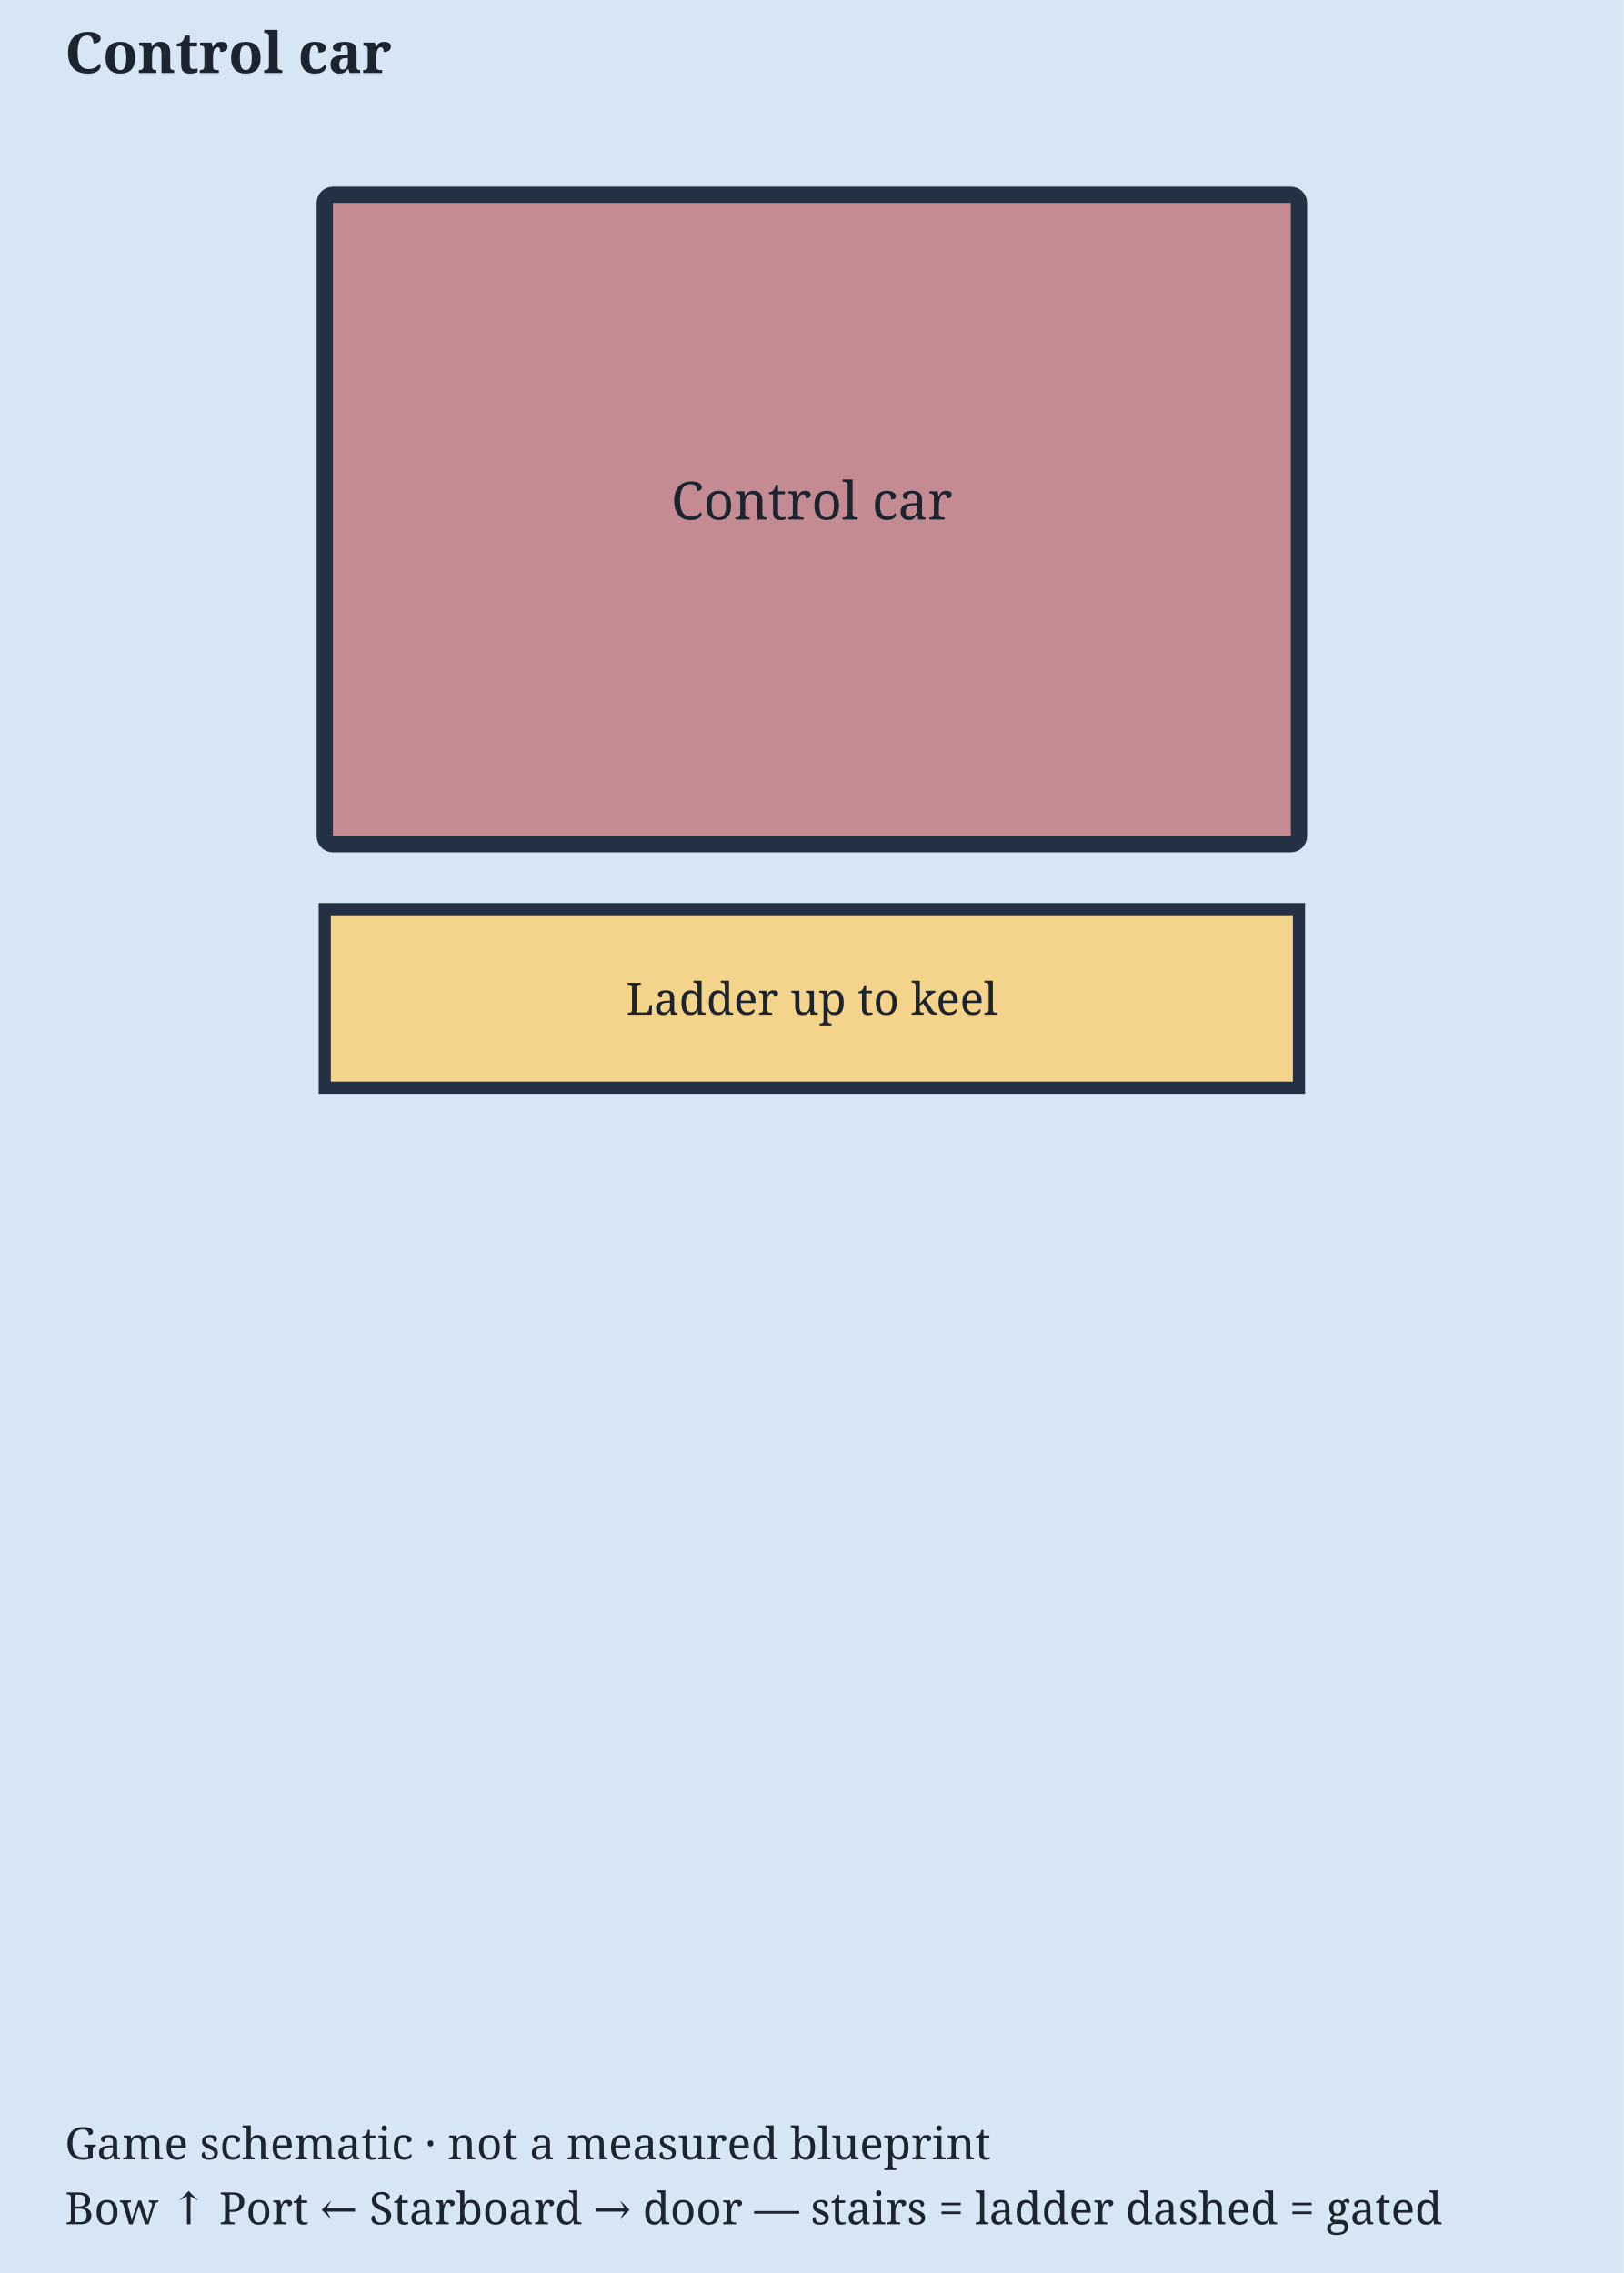
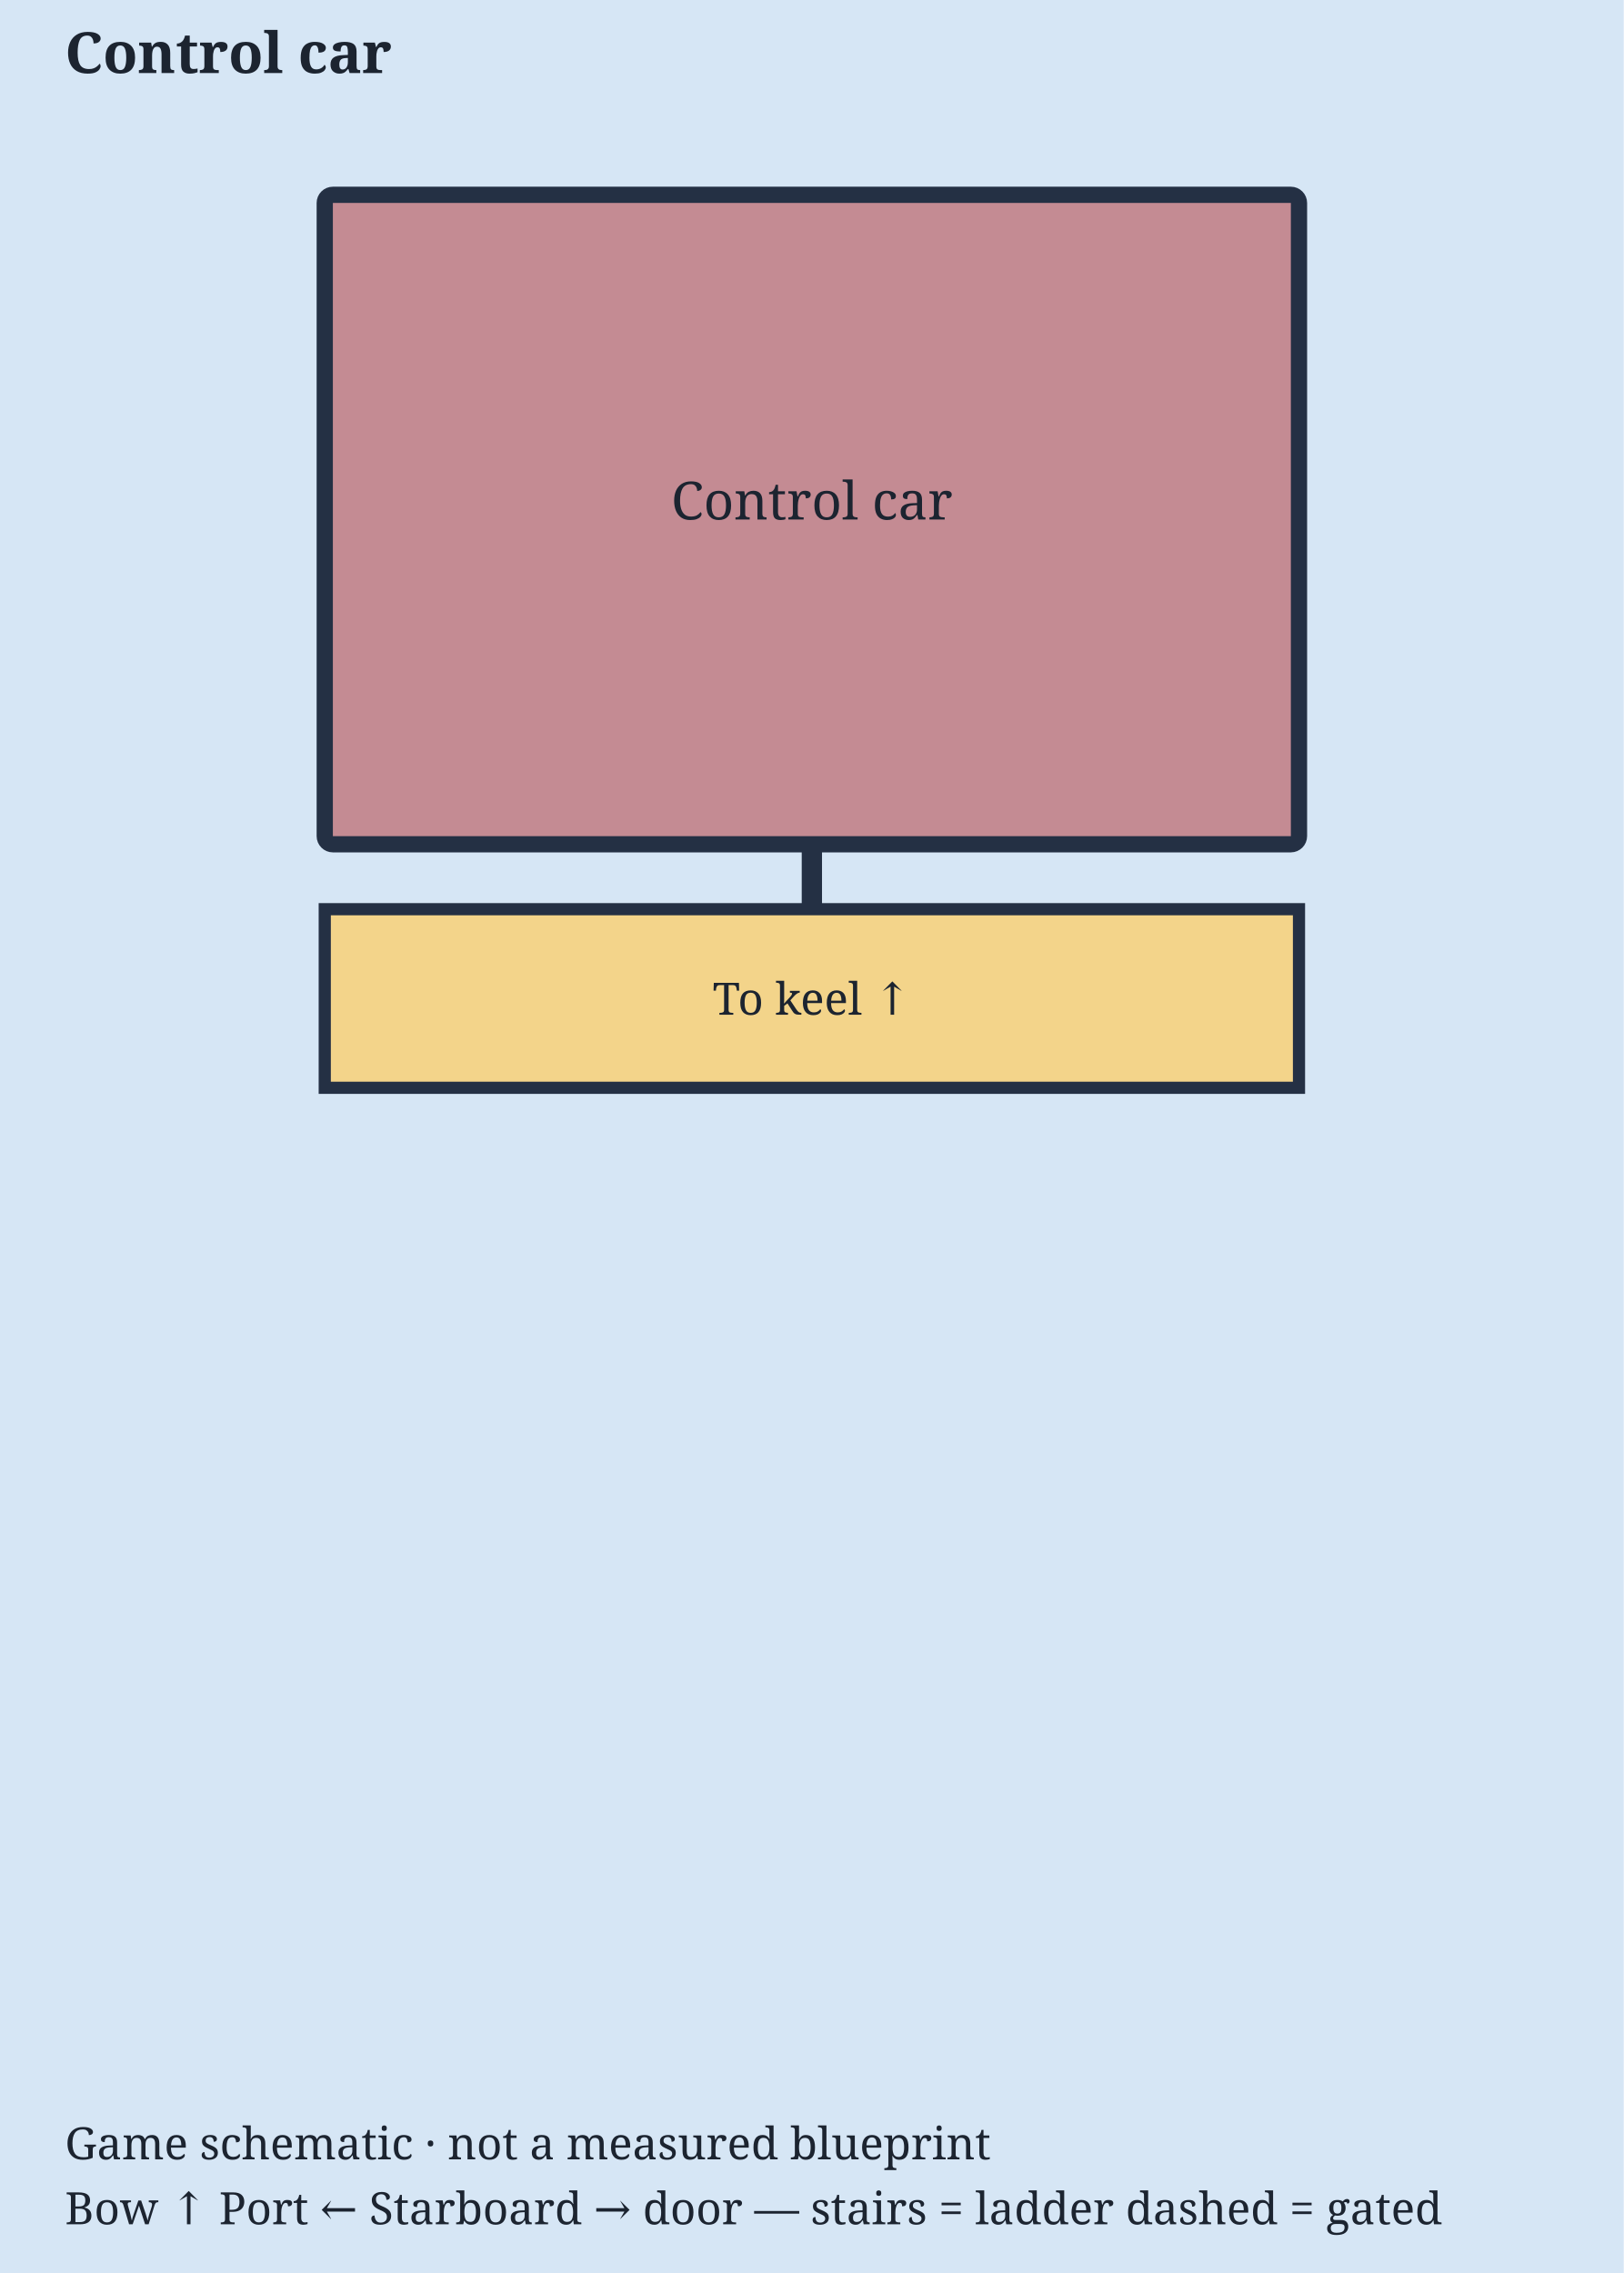
<svg xmlns="http://www.w3.org/2000/svg" viewBox="0 0 400 560" role="img" aria-label="Control car game schematic, bow up">
  <rect width="400" height="560" fill="#d6e6f5" />
  <text x="16" y="18" fill="#1c2430" font-family="Georgia, serif" font-size="14" font-weight="700">Control car</text>
  <text x="16" y="532" fill="#1c2430" font-family="Georgia, serif" font-size="11">Game schematic · not a measured blueprint</text>
  <text x="16" y="548" fill="#1c2430" font-family="Georgia, serif" font-size="11">Bow ↑   Port ←   Starboard →   door —   stairs = ladder   dashed = gated</text>
-   <g data-link="keel-control" data-transfer="1">
-     <rect x="284" y="56" width="36" height="22" fill="#f3d48a" stroke="#243044" stroke-width="2" />
-     <path d="M288 72 h28 M290 67 h24 M292 62 h20" stroke="#243044" stroke-width="1.4" fill="none" />
-   </g>
  <g data-place="control">
    <rect x="80" y="48" width="240" height="160" rx="2" fill="#c48b93" stroke="#243044" stroke-width="4" />
    <text x="200" y="128" text-anchor="middle" fill="#1c2430" font-family="Georgia, serif" font-size="13">Control car</text>
  </g>
-   <g data-link="keel-control" data-transfer="1">
+   <g data-transfer="1">
    <rect x="80" y="224" width="240" height="44" fill="#f3d48a" stroke="#243044" stroke-width="3" />
-     <text x="200" y="250" text-anchor="middle" fill="#1c2430" font-family="Georgia, serif" font-size="11">Ladder up to keel</text>
+     <text x="200" y="250" text-anchor="middle" fill="#1c2430" font-family="Georgia, serif" font-size="11">To keel ↑</text>
  </g>
+   <line data-link="keel-control" x1="200.0" y1="208.0" x2="200.0" y2="224.0" stroke="#243044" stroke-width="5" />
</svg>
